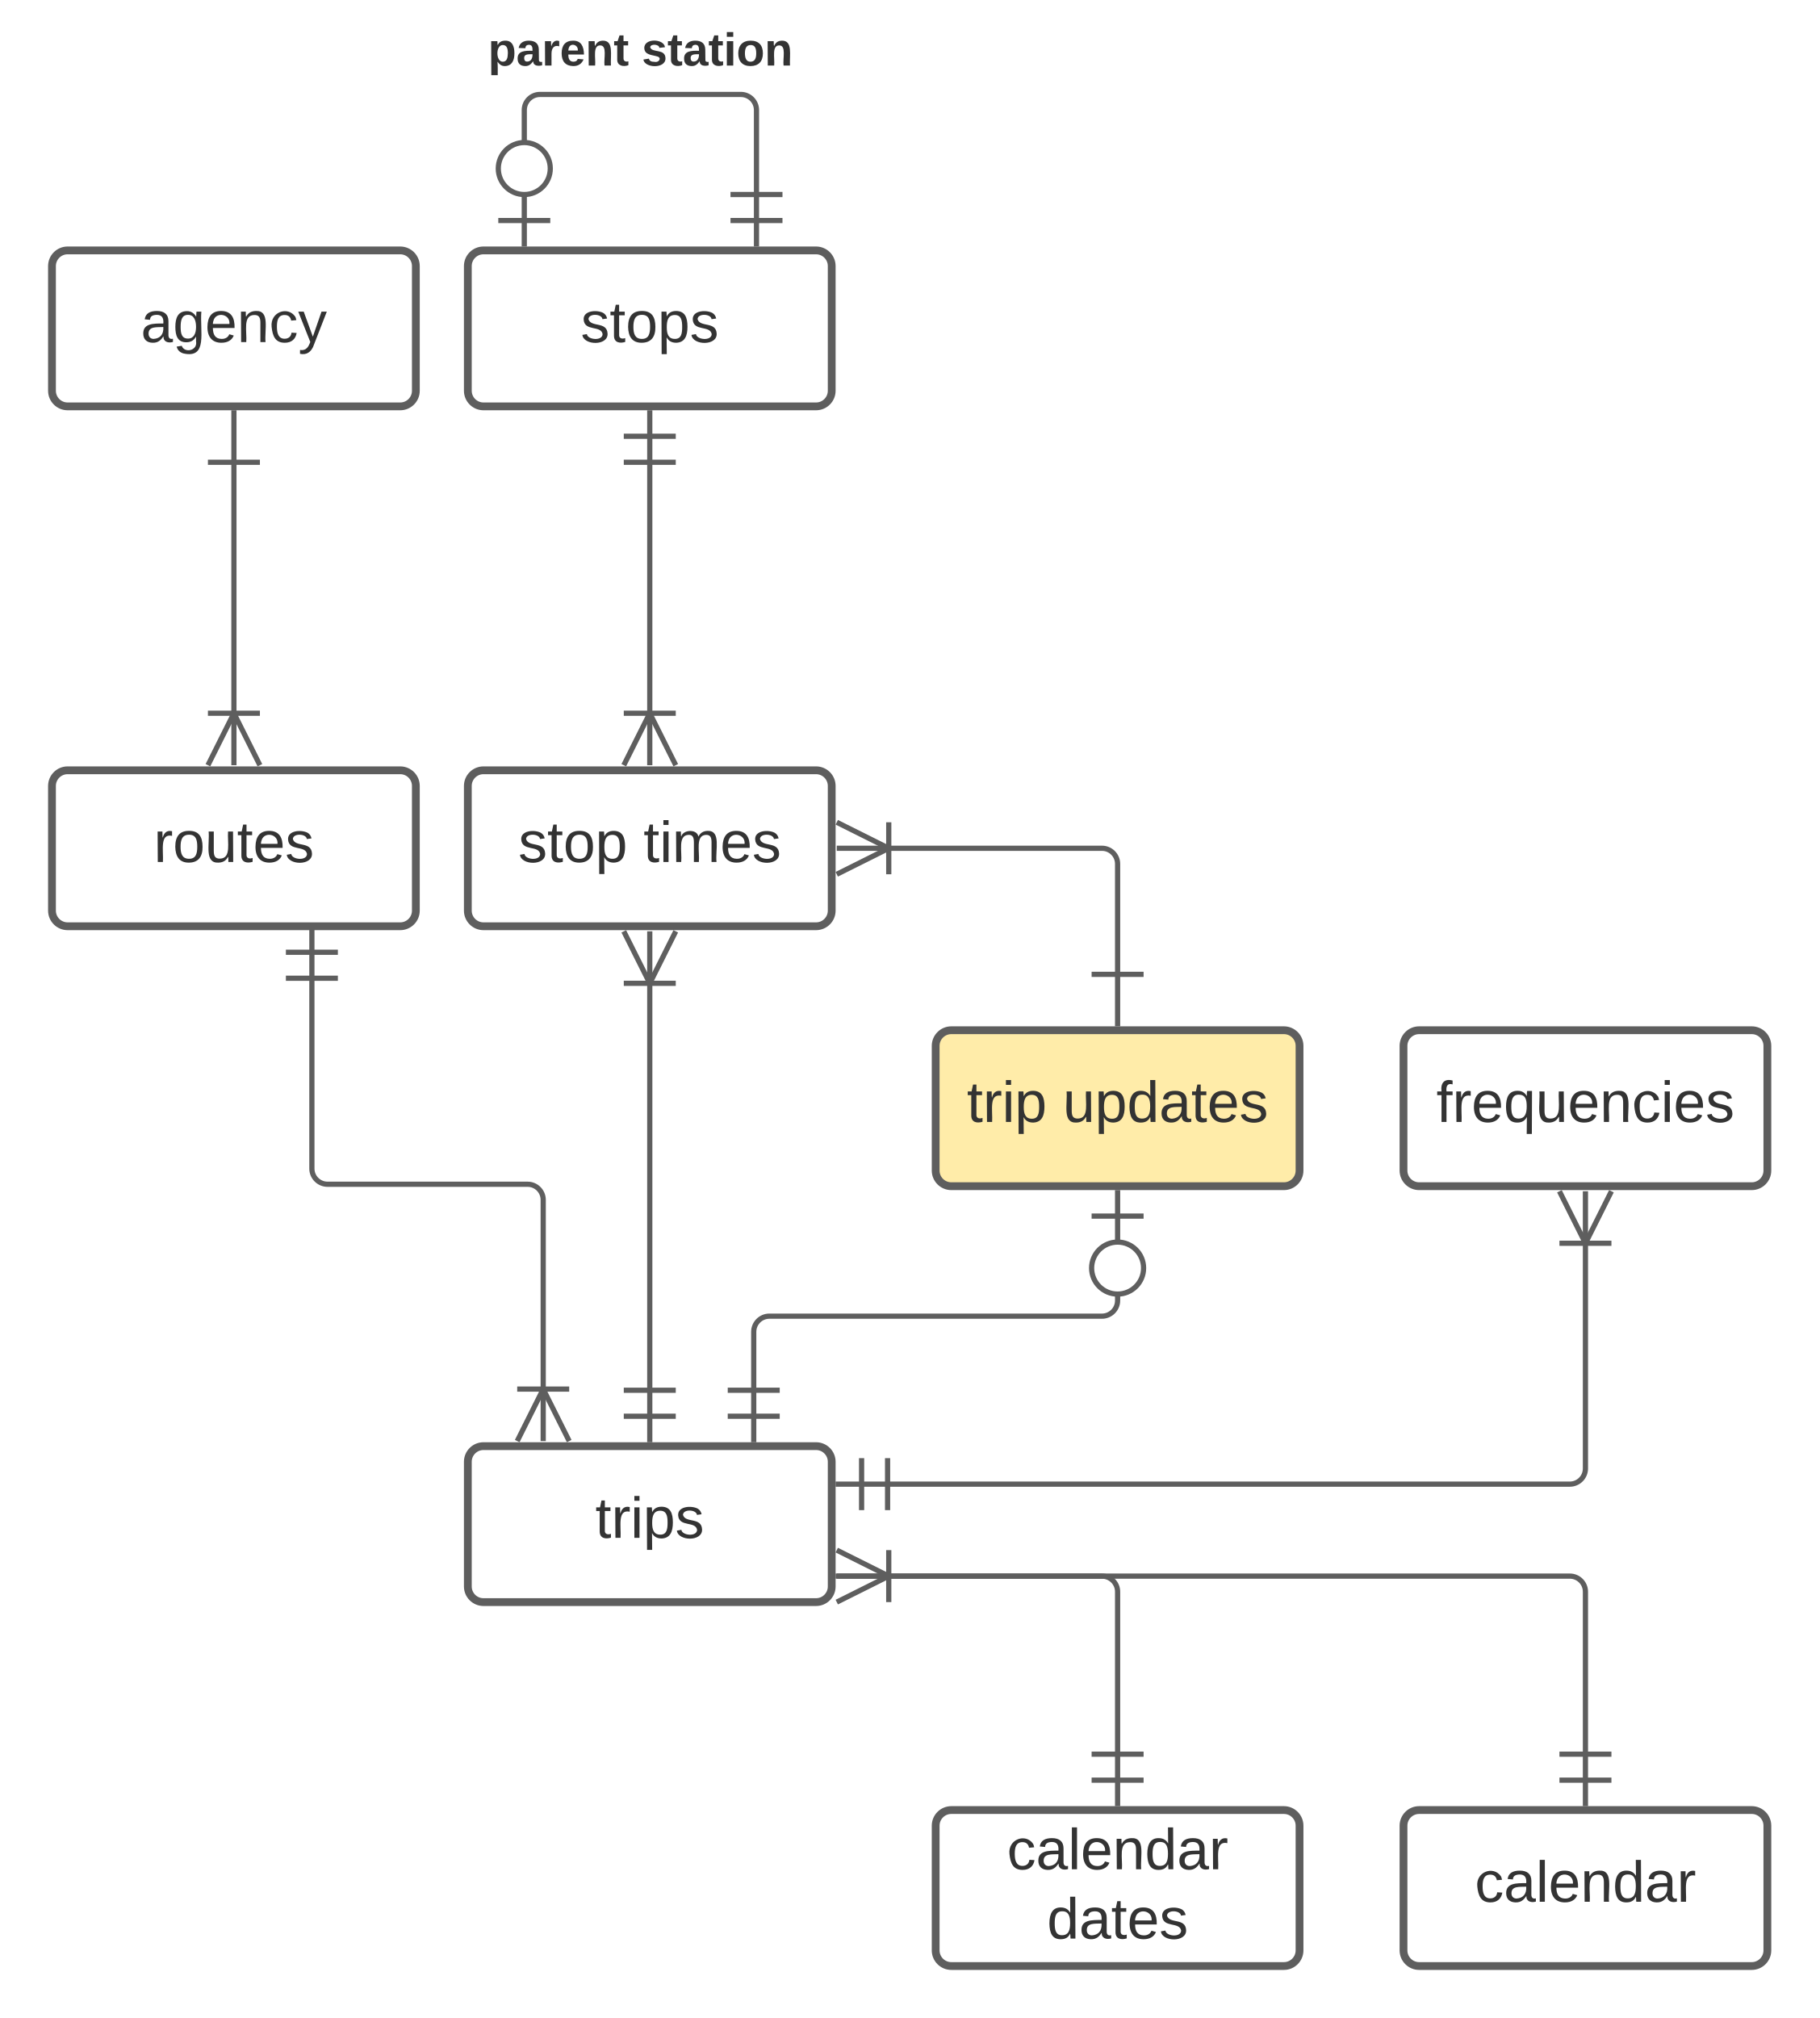
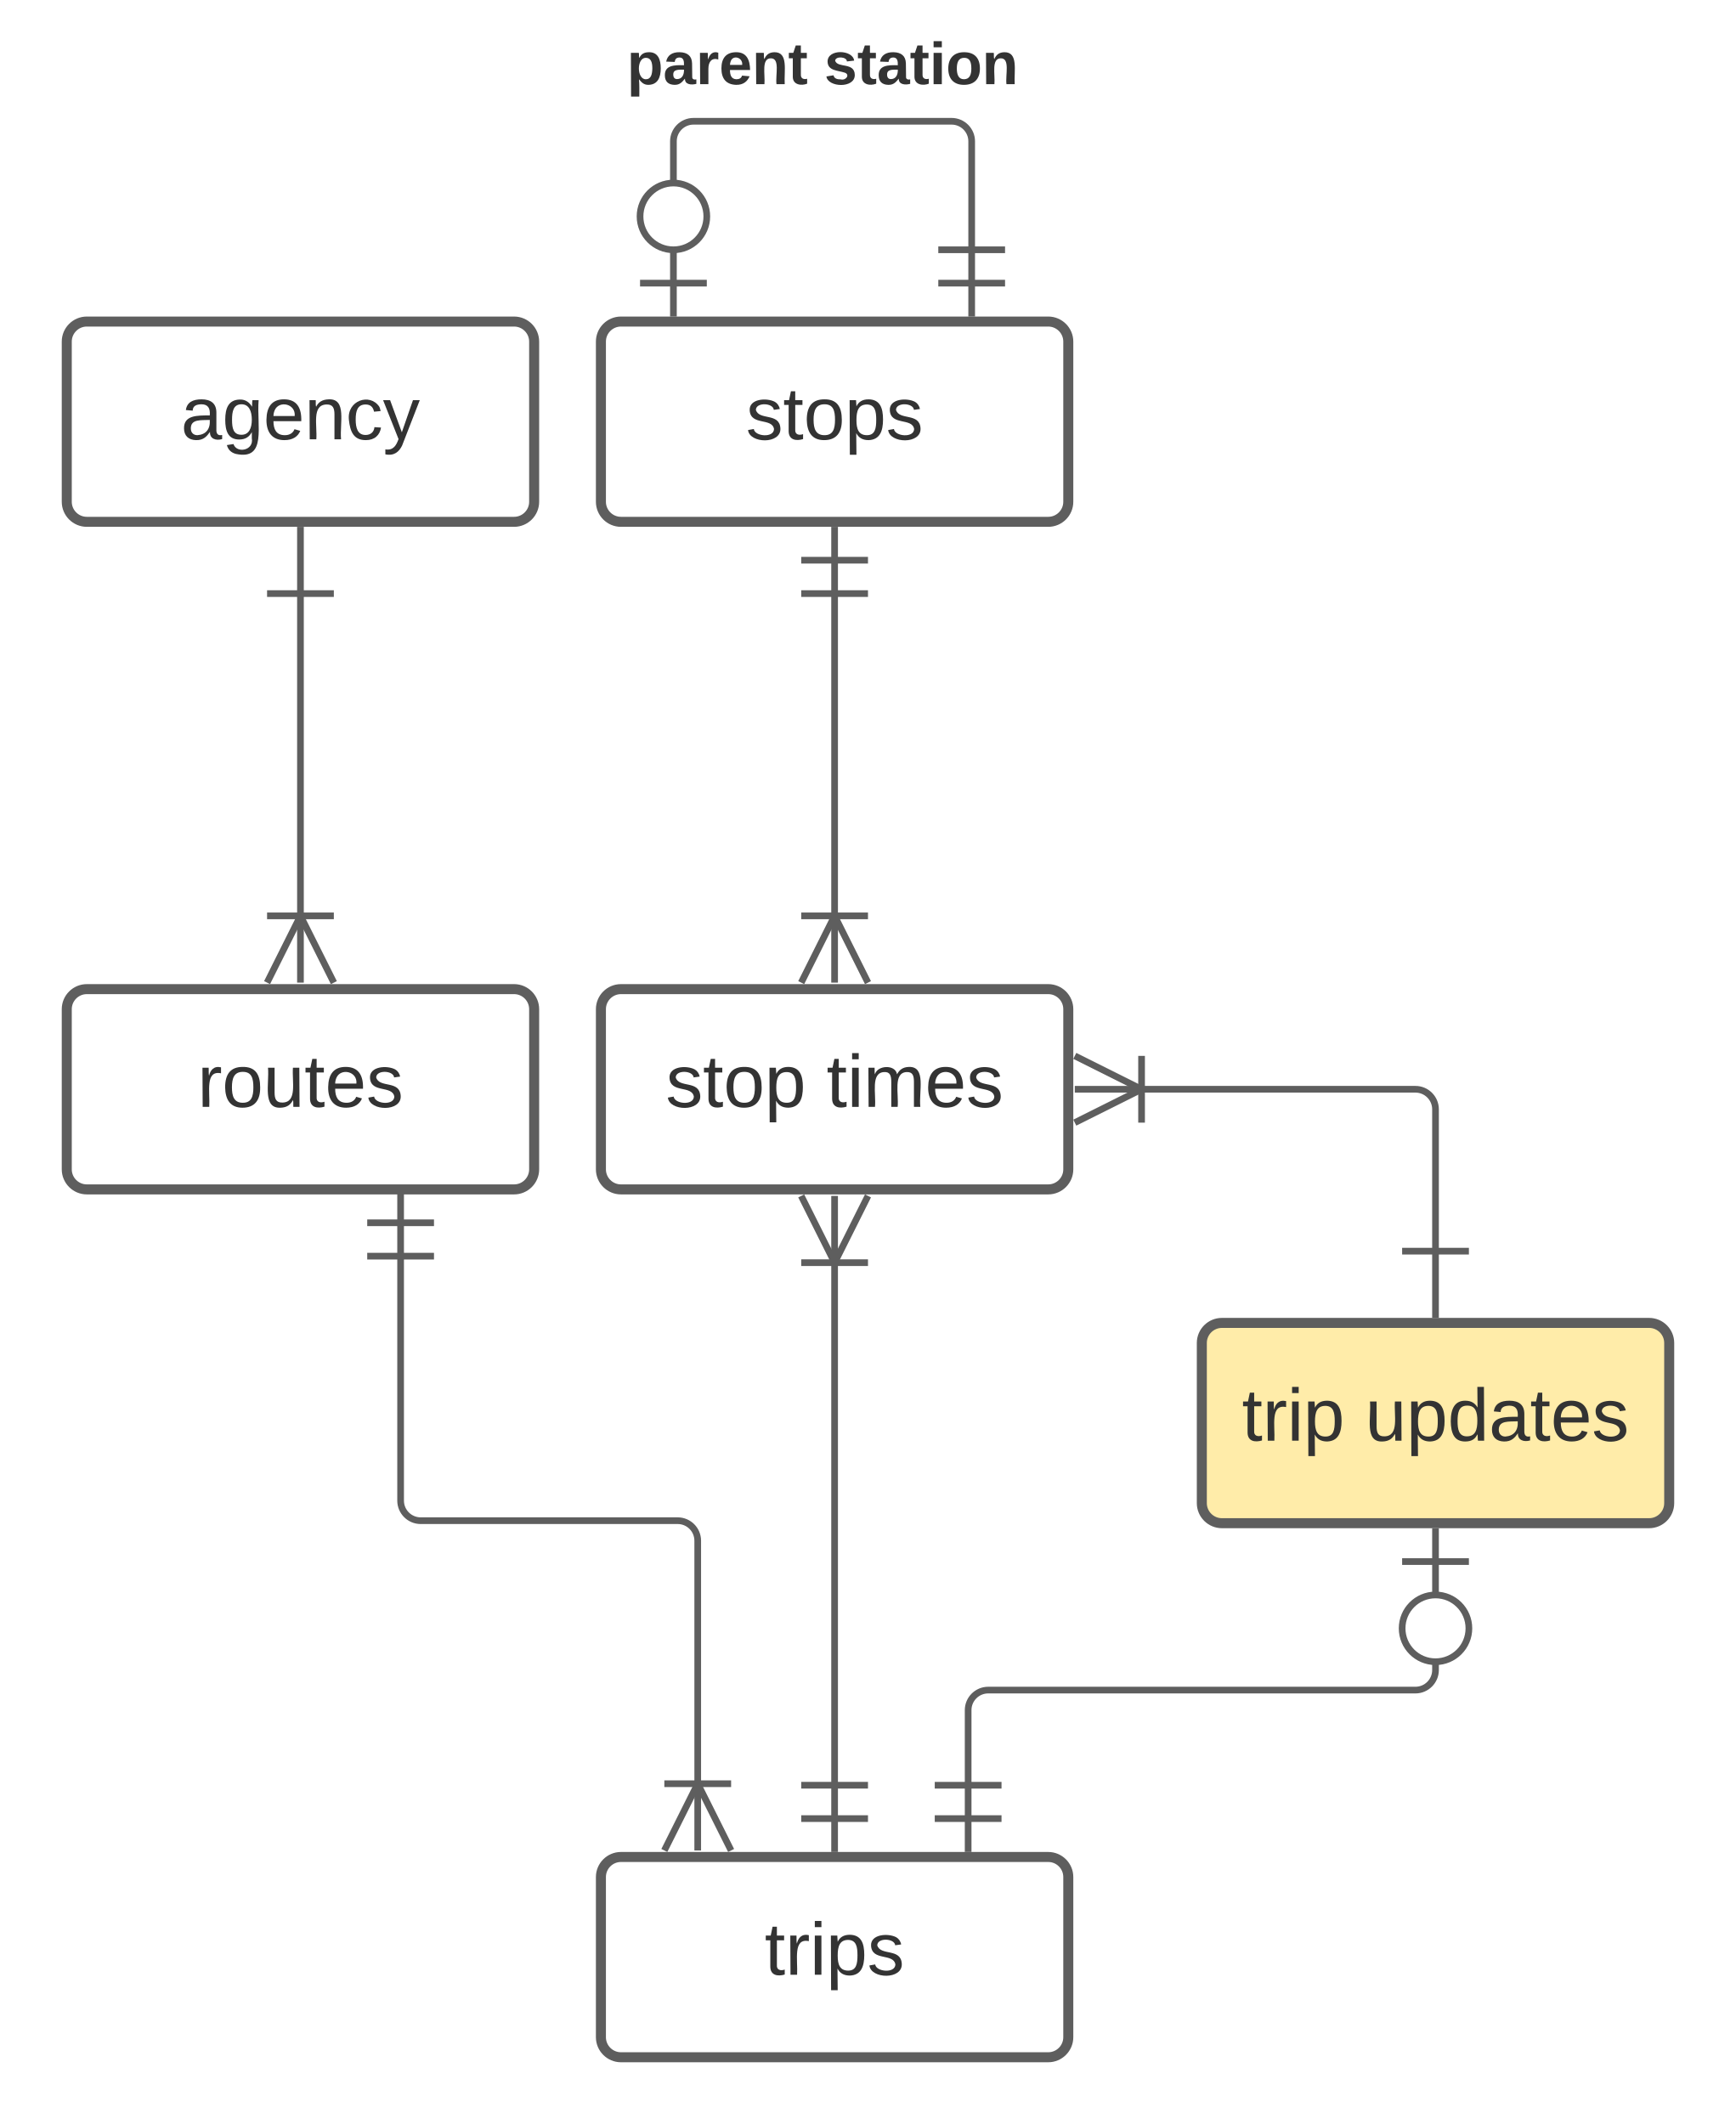
- <svg xmlns="http://www.w3.org/2000/svg" xmlns:ns1="lucid" xmlns:xlink="http://www.w3.org/1999/xlink" width="700" height="776.33">
+ <svg xmlns="http://www.w3.org/2000/svg" xmlns:ns1="lucid" xmlns:xlink="http://www.w3.org/1999/xlink" width="520" height="636.33">
  <g transform="translate(-340 -83.66667)" ns1:page-tab-id="0_0">
    <path d="M0 0h1760v1360H0z" fill="#fff" />
    <path d="M360 186c0-3.3 2.7-6 6-6h128c3.3 0 6 2.7 6 6v48c0 3.3-2.7 6-6 6H366c-3.3 0-6-2.7-6-6z" stroke="#5e5e5e" stroke-width="3" fill="#fff" />
    <use xlink:href="#a" transform="matrix(1,0,0,1,365,185) translate(29.19753 30.27778)" />
    <path d="M520 186c0-3.3 2.7-6 6-6h128c3.3 0 6 2.7 6 6v48c0 3.3-2.7 6-6 6H526c-3.3 0-6-2.7-6-6z" stroke="#5e5e5e" stroke-width="3" fill="#fff" />
    <use xlink:href="#b" transform="matrix(1,0,0,1,525,185) translate(38.45679 30.27778)" />
    <path d="M360 386c0-3.3 2.7-6 6-6h128c3.3 0 6 2.7 6 6v48c0 3.3-2.7 6-6 6H366c-3.3 0-6-2.7-6-6z" stroke="#5e5e5e" stroke-width="3" fill="#fff" />
    <use xlink:href="#c" transform="matrix(1,0,0,1,365,385) translate(34.16667 30.27778)" />
    <path d="M520 646c0-3.3 2.7-6 6-6h128c3.3 0 6 2.7 6 6v48c0 3.3-2.7 6-6 6H526c-3.3 0-6-2.7-6-6z" stroke="#5e5e5e" stroke-width="3" fill="#fff" />
    <use xlink:href="#d" transform="matrix(1,0,0,1,525,645) translate(44.07407 30.27778)" />
    <path d="M520 386c0-3.3 2.7-6 6-6h128c3.3 0 6 2.7 6 6v48c0 3.3-2.7 6-6 6H526c-3.3 0-6-2.7-6-6z" stroke="#5e5e5e" stroke-width="3" fill="#fff" />
    <use xlink:href="#e" transform="matrix(1,0,0,1,525,385) translate(14.44444 30.27778)" />
    <use xlink:href="#f" transform="matrix(1,0,0,1,525,385) translate(62.59259 30.27778)" />
-     <path d="M880 786c0-3.3 2.7-6 6-6h128c3.3 0 6 2.7 6 6v48c0 3.3-2.7 6-6 6H886c-3.3 0-6-2.7-6-6z" stroke="#5e5e5e" stroke-width="3" fill="#fff" />
-     <use xlink:href="#g" transform="matrix(1,0,0,1,885,785) translate(22.46914 30.27778)" />
-     <path d="M700 786c0-3.3 2.7-6 6-6h128c3.3 0 6 2.7 6 6v48c0 3.3-2.7 6-6 6H706c-3.3 0-6-2.7-6-6z" stroke="#5e5e5e" stroke-width="3" fill="#fff" />
-     <use xlink:href="#h" transform="matrix(1,0,0,1,705,785) translate(22.46914 17.77778)" />
-     <use xlink:href="#i" transform="matrix(1,0,0,1,705,785) translate(37.83951 44.44444)" />
-     <path d="M880 486c0-3.3 2.7-6 6-6h128c3.3 0 6 2.7 6 6v48c0 3.3-2.7 6-6 6H886c-3.3 0-6-2.7-6-6z" stroke="#5e5e5e" stroke-width="3" fill="#fff" />
-     <use xlink:href="#j" transform="matrix(1,0,0,1,885,485) translate(7.654321 30.27778)" />
    <path d="M631.06 158.5V126c0-3.3-2.7-6-6-6h-77.34c-3.3 0-6 2.7-6 6v13.5" stroke="#5e5e5e" stroke-width="2" fill="none" />
    <path d="M641.06 168.5h-20M631.06 178.5v-20M641.06 158.5h-20M551.72 168.5h-20M541.72 178.5v-20M551.72 148.5c0 5.52-4.47 10-10 10-5.52 0-10-4.48-10-10s4.48-10 10-10c5.53 0 10 4.48 10 10" stroke="#5e5e5e" stroke-width="2" fill="#fff" />
-     <use xlink:href="#k" transform="matrix(1,0,0,1,527.799,94.66667) translate(0 14.22222)" />
-     <use xlink:href="#l" transform="matrix(1,0,0,1,527.799,94.66667) translate(59.11111 14.22222)" />
+     <use xlink:href="#g" transform="matrix(1,0,0,1,527.799,94.66667) translate(0 14.22222)" />
+     <use xlink:href="#h" transform="matrix(1,0,0,1,527.799,94.66667) translate(59.11111 14.22222)" />
    <path d="M430 358.5v-97" stroke="#5e5e5e" stroke-width="2" fill="none" />
    <path d="M420 378.05l10-20 10 20" stroke="#5e5e5e" stroke-width="2" fill="#fff" fill-opacity="0" />
    <path d="M430 378.05v-20M440 358.05h-20M420 261.5h20M430 241.5v20" stroke="#5e5e5e" stroke-width="2" fill="#fff" />
    <path d="M549 618.5v-73.25c0-3.3-2.68-6-6-6h-77c-3.3 0-6-2.7-6-6V460" stroke="#5e5e5e" stroke-width="2" fill="none" />
    <path d="M539 638.05l10-20 10 20" stroke="#5e5e5e" stroke-width="2" fill="#fff" fill-opacity="0" />
    <path d="M549 638.05v-20M559 618.05h-20M450 450h20M460 440v20M450 460h20" stroke="#5e5e5e" stroke-width="2" fill="#fff" />
-     <path d="M662.5 690H764c3.3 0 6 2.7 6 6v62.5" stroke="#5e5e5e" stroke-width="2" fill="none" />
-     <path d="M662.53 691h-1.03v-2h1.03z" fill="#5e5e5e" />
-     <path d="M780 768.5h-20M770 778.5v-20M780 758.5h-20" stroke="#5e5e5e" stroke-width="2" fill="#fff" />
-     <path d="M681.5 690H944c3.3 0 6 2.68 6 6v62.5" stroke="#5e5e5e" stroke-width="2" fill="none" />
-     <path d="M661.95 680l20 10-20 10" stroke="#5e5e5e" stroke-width="2" fill="#fff" fill-opacity="0" />
-     <path d="M661.95 690h20M681.95 700v-20M960 768.5h-20M950 778.5v-20M960 758.5h-20" stroke="#5e5e5e" stroke-width="2" fill="#fff" />
    <path d="M590 461.5v157" stroke="#5e5e5e" stroke-width="2" fill="none" />
    <path d="M600 441.95l-10 20-10-20" stroke="#5e5e5e" stroke-width="2" fill="#fff" fill-opacity="0" />
    <path d="M590 441.95v20M580 461.95h20M600 628.5h-20M590 638.5v-20M600 618.5h-20" stroke="#5e5e5e" stroke-width="2" fill="#fff" />
    <path d="M590 358.5v-97" stroke="#5e5e5e" stroke-width="2" fill="none" />
    <path d="M580 378.05l10-20 10 20" stroke="#5e5e5e" stroke-width="2" fill="#fff" fill-opacity="0" />
    <path d="M590 378.05v-20M600 358.05h-20M580 251.5h20M590 241.5v20M580 261.5h20" stroke="#5e5e5e" stroke-width="2" fill="#fff" />
-     <path d="M681.5 654.62H944c3.3 0 6-2.68 6-6V561.5" stroke="#5e5e5e" stroke-width="2" fill="none" />
-     <path d="M671.5 664.62v-20M661.5 654.62h20M681.5 664.62v-20" stroke="#5e5e5e" stroke-width="2" fill="#fff" />
-     <path d="M960 541.95l-10 20-10-20" stroke="#5e5e5e" stroke-width="2" fill="#fff" fill-opacity="0" />
-     <path d="M950 541.95v20M940 561.95h20" stroke="#5e5e5e" stroke-width="2" fill="#fff" />
    <path d="M700 486c0-3.3 2.7-6 6-6h128c3.3 0 6 2.7 6 6v48c0 3.3-2.7 6-6 6H706c-3.3 0-6-2.7-6-6z" stroke="#5e5e5e" stroke-width="3" fill="#ffeca9" />
-     <use xlink:href="#m" transform="matrix(1,0,0,1,705,485) translate(7.037037 30.27778)" />
-     <use xlink:href="#n" transform="matrix(1,0,0,1,705,485) translate(43.95062 30.27778)" />
+     <use xlink:href="#i" transform="matrix(1,0,0,1,705,485) translate(7.037037 30.27778)" />
+     <use xlink:href="#j" transform="matrix(1,0,0,1,705,485) translate(43.95062 30.27778)" />
    <path d="M770 580.5v3.5c0 3.3-2.7 6-6 6H636c-3.3 0-6 2.7-6 6v22.5" stroke="#5e5e5e" stroke-width="2" fill="none" />
    <path d="M760 551.5h20M770 541.5v20M780 571.5c0 5.52-4.48 10-10 10s-10-4.48-10-10 4.48-10 10-10 10 4.48 10 10M640 628.5h-20M630 638.5v-20M640 618.5h-20" stroke="#5e5e5e" stroke-width="2" fill="#fff" />
    <path d="M770 458.5V416c0-3.3-2.7-6-6-6h-82.5" stroke="#5e5e5e" stroke-width="2" fill="none" />
    <path d="M780 458.5h-20M770 478.5v-20" stroke="#5e5e5e" stroke-width="2" fill="#fff" />
    <path d="M661.95 400l20 10-20 10" stroke="#5e5e5e" stroke-width="2" fill="#fff" fill-opacity="0" />
    <path d="M661.95 410h20M681.95 420v-20" stroke="#5e5e5e" stroke-width="2" fill="#fff" />
    <defs>
-       <path fill="#333" d="M141-36C126-15 110 5 73 4 37 3 15-17 15-53c-1-64 63-63 125-63 3-35-9-54-41-54-24 1-41 7-42 31l-33-3c5-37 33-52 76-52 45 0 72 20 72 64v82c-1 20 7 32 28 27v20c-31 9-61-2-59-35zM48-53c0 20 12 33 32 33 41-3 63-29 60-74-43 2-92-5-92 41" id="o" />
-       <path fill="#333" d="M177-190C167-65 218 103 67 71c-23-6-38-20-44-43l32-5c15 47 100 32 89-28v-30C133-14 115 1 83 1 29 1 15-40 15-95c0-56 16-97 71-98 29-1 48 16 59 35 1-10 0-23 2-32h30zM94-22c36 0 50-32 50-73 0-42-14-75-50-75-39 0-46 34-46 75s6 73 46 73" id="p" />
-       <path fill="#333" d="M100-194c63 0 86 42 84 106H49c0 40 14 67 53 68 26 1 43-12 49-29l28 8c-11 28-37 45-77 45C44 4 14-33 15-96c1-61 26-98 85-98zm52 81c6-60-76-77-97-28-3 7-6 17-6 28h103" id="q" />
-       <path fill="#333" d="M117-194c89-4 53 116 60 194h-32v-121c0-31-8-49-39-48C34-167 62-67 57 0H25l-1-190h30c1 10-1 24 2 32 11-22 29-35 61-36" id="r" />
-       <path fill="#333" d="M96-169c-40 0-48 33-48 73s9 75 48 75c24 0 41-14 43-38l32 2c-6 37-31 61-74 61-59 0-76-41-82-99-10-93 101-131 147-64 4 7 5 14 7 22l-32 3c-4-21-16-35-41-35" id="s" />
-       <path fill="#333" d="M179-190L93 31C79 59 56 82 12 73V49c39 6 53-20 64-50L1-190h34L92-34l54-156h33" id="t" />
+       <path fill="#333" d="M141-36C126-15 110 5 73 4 37 3 15-17 15-53c-1-64 63-63 125-63 3-35-9-54-41-54-24 1-41 7-42 31l-33-3c5-37 33-52 76-52 45 0 72 20 72 64v82c-1 20 7 32 28 27v20c-31 9-61-2-59-35zM48-53c0 20 12 33 32 33 41-3 63-29 60-74-43 2-92-5-92 41" id="k" />
+       <path fill="#333" d="M177-190C167-65 218 103 67 71c-23-6-38-20-44-43l32-5c15 47 100 32 89-28v-30C133-14 115 1 83 1 29 1 15-40 15-95c0-56 16-97 71-98 29-1 48 16 59 35 1-10 0-23 2-32h30zM94-22c36 0 50-32 50-73 0-42-14-75-50-75-39 0-46 34-46 75s6 73 46 73" id="l" />
+       <path fill="#333" d="M100-194c63 0 86 42 84 106H49c0 40 14 67 53 68 26 1 43-12 49-29l28 8c-11 28-37 45-77 45C44 4 14-33 15-96c1-61 26-98 85-98zm52 81c6-60-76-77-97-28-3 7-6 17-6 28h103" id="m" />
+       <path fill="#333" d="M117-194c89-4 53 116 60 194h-32v-121c0-31-8-49-39-48C34-167 62-67 57 0H25l-1-190h30c1 10-1 24 2 32 11-22 29-35 61-36" id="n" />
+       <path fill="#333" d="M96-169c-40 0-48 33-48 73s9 75 48 75c24 0 41-14 43-38l32 2c-6 37-31 61-74 61-59 0-76-41-82-99-10-93 101-131 147-64 4 7 5 14 7 22l-32 3c-4-21-16-35-41-35" id="o" />
+       <path fill="#333" d="M179-190L93 31C79 59 56 82 12 73V49c39 6 53-20 64-50L1-190h34L92-34l54-156h33" id="p" />
      <g id="a">
-         <use transform="matrix(0.0617284,0,0,0.0617284,0,0)" xlink:href="#o" />
-         <use transform="matrix(0.0617284,0,0,0.0617284,12.34568,0)" xlink:href="#p" />
-         <use transform="matrix(0.0617284,0,0,0.0617284,24.69136,0)" xlink:href="#q" />
-         <use transform="matrix(0.0617284,0,0,0.0617284,37.03704,0)" xlink:href="#r" />
-         <use transform="matrix(0.0617284,0,0,0.0617284,49.38272,0)" xlink:href="#s" />
-         <use transform="matrix(0.0617284,0,0,0.0617284,60.49383,0)" xlink:href="#t" />
+         <use transform="matrix(0.0617284,0,0,0.0617284,0,0)" xlink:href="#k" />
+         <use transform="matrix(0.0617284,0,0,0.0617284,12.34568,0)" xlink:href="#l" />
+         <use transform="matrix(0.0617284,0,0,0.0617284,24.69136,0)" xlink:href="#m" />
+         <use transform="matrix(0.0617284,0,0,0.0617284,37.03704,0)" xlink:href="#n" />
+         <use transform="matrix(0.0617284,0,0,0.0617284,49.38272,0)" xlink:href="#o" />
+         <use transform="matrix(0.0617284,0,0,0.0617284,60.49383,0)" xlink:href="#p" />
      </g>
-       <path fill="#333" d="M135-143c-3-34-86-38-87 0 15 53 115 12 119 90S17 21 10-45l28-5c4 36 97 45 98 0-10-56-113-15-118-90-4-57 82-63 122-42 12 7 21 19 24 35" id="u" />
-       <path fill="#333" d="M59-47c-2 24 18 29 38 22v24C64 9 27 4 27-40v-127H5v-23h24l9-43h21v43h35v23H59v120" id="v" />
-       <path fill="#333" d="M100-194c62-1 85 37 85 99 1 63-27 99-86 99S16-35 15-95c0-66 28-99 85-99zM99-20c44 1 53-31 53-75 0-43-8-75-51-75s-53 32-53 75 10 74 51 75" id="w" />
-       <path fill="#333" d="M115-194c55 1 70 41 70 98S169 2 115 4C84 4 66-9 55-30l1 105H24l-1-265h31l2 30c10-21 28-34 59-34zm-8 174c40 0 45-34 45-75s-6-73-45-74c-42 0-51 32-51 76 0 43 10 73 51 73" id="x" />
+       <path fill="#333" d="M135-143c-3-34-86-38-87 0 15 53 115 12 119 90S17 21 10-45l28-5c4 36 97 45 98 0-10-56-113-15-118-90-4-57 82-63 122-42 12 7 21 19 24 35" id="q" />
+       <path fill="#333" d="M59-47c-2 24 18 29 38 22v24C64 9 27 4 27-40v-127H5v-23h24l9-43h21v43h35v23H59v120" id="r" />
+       <path fill="#333" d="M100-194c62-1 85 37 85 99 1 63-27 99-86 99S16-35 15-95c0-66 28-99 85-99zM99-20c44 1 53-31 53-75 0-43-8-75-51-75s-53 32-53 75 10 74 51 75" id="s" />
+       <path fill="#333" d="M115-194c55 1 70 41 70 98S169 2 115 4C84 4 66-9 55-30l1 105H24l-1-265h31l2 30c10-21 28-34 59-34zm-8 174c40 0 45-34 45-75s-6-73-45-74c-42 0-51 32-51 76 0 43 10 73 51 73" id="t" />
      <g id="b">
+         <use transform="matrix(0.0617284,0,0,0.0617284,0,0)" xlink:href="#q" />
+         <use transform="matrix(0.0617284,0,0,0.0617284,11.11111,0)" xlink:href="#r" />
+         <use transform="matrix(0.0617284,0,0,0.0617284,17.28395,0)" xlink:href="#s" />
+         <use transform="matrix(0.0617284,0,0,0.0617284,29.62963,0)" xlink:href="#t" />
+         <use transform="matrix(0.0617284,0,0,0.0617284,41.97531,0)" xlink:href="#q" />
+       </g>
+       <path fill="#333" d="M114-163C36-179 61-72 57 0H25l-1-190h30c1 12-1 29 2 39 6-27 23-49 58-41v29" id="u" />
+       <path fill="#333" d="M84 4C-5 8 30-112 23-190h32v120c0 31 7 50 39 49 72-2 45-101 50-169h31l1 190h-30c-1-10 1-25-2-33-11 22-28 36-60 37" id="v" />
+       <g id="c">
        <use transform="matrix(0.0617284,0,0,0.0617284,0,0)" xlink:href="#u" />
-         <use transform="matrix(0.0617284,0,0,0.0617284,11.11111,0)" xlink:href="#v" />
-         <use transform="matrix(0.0617284,0,0,0.0617284,17.28395,0)" xlink:href="#w" />
-         <use transform="matrix(0.0617284,0,0,0.0617284,29.62963,0)" xlink:href="#x" />
-         <use transform="matrix(0.0617284,0,0,0.0617284,41.97531,0)" xlink:href="#u" />
+         <use transform="matrix(0.0617284,0,0,0.0617284,7.345679,0)" xlink:href="#s" />
+         <use transform="matrix(0.0617284,0,0,0.0617284,19.69136,0)" xlink:href="#v" />
+         <use transform="matrix(0.0617284,0,0,0.0617284,32.03704,0)" xlink:href="#r" />
+         <use transform="matrix(0.0617284,0,0,0.0617284,38.20988,0)" xlink:href="#m" />
+         <use transform="matrix(0.0617284,0,0,0.0617284,50.55556,0)" xlink:href="#q" />
      </g>
-       <path fill="#333" d="M114-163C36-179 61-72 57 0H25l-1-190h30c1 12-1 29 2 39 6-27 23-49 58-41v29" id="y" />
-       <path fill="#333" d="M84 4C-5 8 30-112 23-190h32v120c0 31 7 50 39 49 72-2 45-101 50-169h31l1 190h-30c-1-10 1-25-2-33-11 22-28 36-60 37" id="z" />
-       <g id="c">
-         <use transform="matrix(0.0617284,0,0,0.0617284,0,0)" xlink:href="#y" />
-         <use transform="matrix(0.0617284,0,0,0.0617284,7.345679,0)" xlink:href="#w" />
-         <use transform="matrix(0.0617284,0,0,0.0617284,19.69136,0)" xlink:href="#z" />
-         <use transform="matrix(0.0617284,0,0,0.0617284,32.03704,0)" xlink:href="#v" />
-         <use transform="matrix(0.0617284,0,0,0.0617284,38.20988,0)" xlink:href="#q" />
-         <use transform="matrix(0.0617284,0,0,0.0617284,50.55556,0)" xlink:href="#u" />
-       </g>
-       <path fill="#333" d="M24-231v-30h32v30H24zM24 0v-190h32V0H24" id="A" />
+       <path fill="#333" d="M24-231v-30h32v30H24zM24 0v-190h32V0H24" id="w" />
      <g id="d">
-         <use transform="matrix(0.0617284,0,0,0.0617284,0,0)" xlink:href="#v" />
-         <use transform="matrix(0.0617284,0,0,0.0617284,6.17284,0)" xlink:href="#y" />
-         <use transform="matrix(0.0617284,0,0,0.0617284,13.51852,0)" xlink:href="#A" />
-         <use transform="matrix(0.0617284,0,0,0.0617284,18.39506,0)" xlink:href="#x" />
-         <use transform="matrix(0.0617284,0,0,0.0617284,30.74074,0)" xlink:href="#u" />
+         <use transform="matrix(0.0617284,0,0,0.0617284,0,0)" xlink:href="#r" />
+         <use transform="matrix(0.0617284,0,0,0.0617284,6.17284,0)" xlink:href="#u" />
+         <use transform="matrix(0.0617284,0,0,0.0617284,13.51852,0)" xlink:href="#w" />
+         <use transform="matrix(0.0617284,0,0,0.0617284,18.39506,0)" xlink:href="#t" />
+         <use transform="matrix(0.0617284,0,0,0.0617284,30.74074,0)" xlink:href="#q" />
      </g>
      <g id="e">
-         <use transform="matrix(0.0617284,0,0,0.0617284,0,0)" xlink:href="#u" />
-         <use transform="matrix(0.0617284,0,0,0.0617284,11.11111,0)" xlink:href="#v" />
-         <use transform="matrix(0.0617284,0,0,0.0617284,17.28395,0)" xlink:href="#w" />
-         <use transform="matrix(0.0617284,0,0,0.0617284,29.62963,0)" xlink:href="#x" />
+         <use transform="matrix(0.0617284,0,0,0.0617284,0,0)" xlink:href="#q" />
+         <use transform="matrix(0.0617284,0,0,0.0617284,11.11111,0)" xlink:href="#r" />
+         <use transform="matrix(0.0617284,0,0,0.0617284,17.28395,0)" xlink:href="#s" />
+         <use transform="matrix(0.0617284,0,0,0.0617284,29.62963,0)" xlink:href="#t" />
      </g>
-       <path fill="#333" d="M210-169c-67 3-38 105-44 169h-31v-121c0-29-5-50-35-48C34-165 62-65 56 0H25l-1-190h30c1 10-1 24 2 32 10-44 99-50 107 0 11-21 27-35 58-36 85-2 47 119 55 194h-31v-121c0-29-5-49-35-48" id="B" />
+       <path fill="#333" d="M210-169c-67 3-38 105-44 169h-31v-121c0-29-5-50-35-48C34-165 62-65 56 0H25l-1-190h30c1 10-1 24 2 32 10-44 99-50 107 0 11-21 27-35 58-36 85-2 47 119 55 194h-31v-121c0-29-5-49-35-48" id="x" />
      <g id="f">
-         <use transform="matrix(0.0617284,0,0,0.0617284,0,0)" xlink:href="#v" />
-         <use transform="matrix(0.0617284,0,0,0.0617284,6.17284,0)" xlink:href="#A" />
-         <use transform="matrix(0.0617284,0,0,0.0617284,11.04938,0)" xlink:href="#B" />
-         <use transform="matrix(0.0617284,0,0,0.0617284,29.50617,0)" xlink:href="#q" />
-         <use transform="matrix(0.0617284,0,0,0.0617284,41.85185,0)" xlink:href="#u" />
+         <use transform="matrix(0.0617284,0,0,0.0617284,0,0)" xlink:href="#r" />
+         <use transform="matrix(0.0617284,0,0,0.0617284,6.17284,0)" xlink:href="#w" />
+         <use transform="matrix(0.0617284,0,0,0.0617284,11.04938,0)" xlink:href="#x" />
+         <use transform="matrix(0.0617284,0,0,0.0617284,29.50617,0)" xlink:href="#m" />
+         <use transform="matrix(0.0617284,0,0,0.0617284,41.85185,0)" xlink:href="#q" />
      </g>
-       <path fill="#333" d="M24 0v-261h32V0H24" id="C" />
-       <path fill="#333" d="M85-194c31 0 48 13 60 33l-1-100h32l1 261h-30c-2-10 0-23-3-31C134-8 116 4 85 4 32 4 16-35 15-94c0-66 23-100 70-100zm9 24c-40 0-46 34-46 75 0 40 6 74 45 74 42 0 51-32 51-76 0-42-9-74-50-73" id="D" />
+       <path fill="#333" d="M135-194c53 0 70 44 70 98 0 56-19 98-73 100-31 1-45-17-59-34 3 33 2 69 2 105H25l-1-265h48c2 10 0 23 3 31 11-24 29-35 60-35zM114-30c33 0 39-31 40-66 0-38-9-64-40-64-56 0-55 130 0 130" id="y" />
+       <path fill="#333" d="M133-34C117-15 103 5 69 4 32 3 11-16 11-54c-1-60 55-63 116-61 1-26-3-47-28-47-18 1-26 9-28 27l-52-2c7-38 36-58 82-57s74 22 75 68l1 82c-1 14 12 18 25 15v27c-30 8-71 5-69-32zm-48 3c29 0 43-24 42-57-32 0-66-3-65 30 0 17 8 27 23 27" id="z" />
+       <path fill="#333" d="M135-150c-39-12-60 13-60 57V0H25l-1-190h47c2 13-1 29 3 40 6-28 27-53 61-41v41" id="A" />
+       <path fill="#333" d="M185-48c-13 30-37 53-82 52C43 2 14-33 14-96s30-98 90-98c62 0 83 45 84 108H66c0 31 8 55 39 56 18 0 30-7 34-22zm-45-69c5-46-57-63-70-21-2 6-4 13-4 21h74" id="B" />
+       <path fill="#333" d="M135-194c87-1 58 113 63 194h-50c-7-57 23-157-34-157-59 0-34 97-39 157H25l-1-190h47c2 12-1 28 3 38 12-26 28-41 61-42" id="C" />
+       <path fill="#333" d="M115-3C79 11 28 4 28-45v-112H4v-33h27l15-45h31v45h36v33H77v99c-1 23 16 31 38 25v30" id="D" />
      <g id="g">
-         <use transform="matrix(0.0617284,0,0,0.0617284,0,0)" xlink:href="#s" />
-         <use transform="matrix(0.0617284,0,0,0.0617284,11.11111,0)" xlink:href="#o" />
-         <use transform="matrix(0.0617284,0,0,0.0617284,23.45679,0)" xlink:href="#C" />
-         <use transform="matrix(0.0617284,0,0,0.0617284,28.33333,0)" xlink:href="#q" />
-         <use transform="matrix(0.0617284,0,0,0.0617284,40.67901,0)" xlink:href="#r" />
-         <use transform="matrix(0.0617284,0,0,0.0617284,53.02469,0)" xlink:href="#D" />
-         <use transform="matrix(0.0617284,0,0,0.0617284,65.37037,0)" xlink:href="#o" />
-         <use transform="matrix(0.0617284,0,0,0.0617284,77.71605,0)" xlink:href="#y" />
+         <use transform="matrix(0.04938272,0,0,0.04938272,0,0)" xlink:href="#y" />
+         <use transform="matrix(0.04938272,0,0,0.04938272,10.81481,0)" xlink:href="#z" />
+         <use transform="matrix(0.04938272,0,0,0.04938272,20.69136,0)" xlink:href="#A" />
+         <use transform="matrix(0.04938272,0,0,0.04938272,27.60494,0)" xlink:href="#B" />
+         <use transform="matrix(0.04938272,0,0,0.04938272,37.48148,0)" xlink:href="#C" />
+         <use transform="matrix(0.04938272,0,0,0.04938272,48.2963,0)" xlink:href="#D" />
      </g>
+       <path fill="#333" d="M137-138c1-29-70-34-71-4 15 46 118 7 119 86 1 83-164 76-172 9l43-7c4 19 20 25 44 25 33 8 57-30 24-41C81-84 22-81 20-136c-2-80 154-74 161-7" id="E" />
+       <path fill="#333" d="M25-224v-37h50v37H25zM25 0v-190h50V0H25" id="F" />
+       <path fill="#333" d="M110-194c64 0 96 36 96 99 0 64-35 99-97 99-61 0-95-36-95-99 0-62 34-99 96-99zm-1 164c35 0 45-28 45-65 0-40-10-65-43-65-34 0-45 26-45 65 0 36 10 65 43 65" id="G" />
      <g id="h">
-         <use transform="matrix(0.0617284,0,0,0.0617284,0,0)" xlink:href="#s" />
-         <use transform="matrix(0.0617284,0,0,0.0617284,11.11111,0)" xlink:href="#o" />
-         <use transform="matrix(0.0617284,0,0,0.0617284,23.45679,0)" xlink:href="#C" />
-         <use transform="matrix(0.0617284,0,0,0.0617284,28.33333,0)" xlink:href="#q" />
-         <use transform="matrix(0.0617284,0,0,0.0617284,40.67901,0)" xlink:href="#r" />
-         <use transform="matrix(0.0617284,0,0,0.0617284,53.02469,0)" xlink:href="#D" />
-         <use transform="matrix(0.0617284,0,0,0.0617284,65.37037,0)" xlink:href="#o" />
-         <use transform="matrix(0.0617284,0,0,0.0617284,77.71605,0)" xlink:href="#y" />
+         <use transform="matrix(0.04938272,0,0,0.04938272,0,0)" xlink:href="#E" />
+         <use transform="matrix(0.04938272,0,0,0.04938272,9.876543,0)" xlink:href="#D" />
+         <use transform="matrix(0.04938272,0,0,0.04938272,15.75309,0)" xlink:href="#z" />
+         <use transform="matrix(0.04938272,0,0,0.04938272,25.62963,0)" xlink:href="#D" />
+         <use transform="matrix(0.04938272,0,0,0.04938272,31.50617,0)" xlink:href="#F" />
+         <use transform="matrix(0.04938272,0,0,0.04938272,36.44444,0)" xlink:href="#G" />
+         <use transform="matrix(0.04938272,0,0,0.04938272,47.25926,0)" xlink:href="#C" />
      </g>
      <g id="i">
-         <use transform="matrix(0.0617284,0,0,0.0617284,0,0)" xlink:href="#D" />
-         <use transform="matrix(0.0617284,0,0,0.0617284,12.34568,0)" xlink:href="#o" />
-         <use transform="matrix(0.0617284,0,0,0.0617284,24.69136,0)" xlink:href="#v" />
-         <use transform="matrix(0.0617284,0,0,0.0617284,30.8642,0)" xlink:href="#q" />
-         <use transform="matrix(0.0617284,0,0,0.0617284,43.20988,0)" xlink:href="#u" />
+         <use transform="matrix(0.0617284,0,0,0.0617284,0,0)" xlink:href="#r" />
+         <use transform="matrix(0.0617284,0,0,0.0617284,6.17284,0)" xlink:href="#u" />
+         <use transform="matrix(0.0617284,0,0,0.0617284,13.51852,0)" xlink:href="#w" />
+         <use transform="matrix(0.0617284,0,0,0.0617284,18.39506,0)" xlink:href="#t" />
      </g>
-       <path fill="#333" d="M101-234c-31-9-42 10-38 44h38v23H63V0H32v-167H5v-23h27c-7-52 17-82 69-68v24" id="E" />
-       <path fill="#333" d="M145-31C134-9 116 4 85 4 32 4 16-35 15-94c0-59 17-99 70-100 32-1 48 14 60 33 0-11-1-24 2-32h30l-1 268h-32zM93-21c41 0 51-33 51-76s-8-73-50-73c-40 0-46 35-46 75s5 74 45 74" id="F" />
+       <path fill="#333" d="M85-194c31 0 48 13 60 33l-1-100h32l1 261h-30c-2-10 0-23-3-31C134-8 116 4 85 4 32 4 16-35 15-94c0-66 23-100 70-100zm9 24c-40 0-46 34-46 75 0 40 6 74 45 74 42 0 51-32 51-76 0-42-9-74-50-73" id="H" />
      <g id="j">
-         <use transform="matrix(0.0617284,0,0,0.0617284,0,0)" xlink:href="#E" />
-         <use transform="matrix(0.0617284,0,0,0.0617284,6.17284,0)" xlink:href="#y" />
-         <use transform="matrix(0.0617284,0,0,0.0617284,13.51852,0)" xlink:href="#q" />
-         <use transform="matrix(0.0617284,0,0,0.0617284,25.8642,0)" xlink:href="#F" />
-         <use transform="matrix(0.0617284,0,0,0.0617284,38.20988,0)" xlink:href="#z" />
-         <use transform="matrix(0.0617284,0,0,0.0617284,50.55556,0)" xlink:href="#q" />
-         <use transform="matrix(0.0617284,0,0,0.0617284,62.90123,0)" xlink:href="#r" />
-         <use transform="matrix(0.0617284,0,0,0.0617284,75.24691,0)" xlink:href="#s" />
-         <use transform="matrix(0.0617284,0,0,0.0617284,86.35802,0)" xlink:href="#A" />
-         <use transform="matrix(0.0617284,0,0,0.0617284,91.23457,0)" xlink:href="#q" />
-         <use transform="matrix(0.0617284,0,0,0.0617284,103.5802,0)" xlink:href="#u" />
-       </g>
-       <path fill="#333" d="M135-194c53 0 70 44 70 98 0 56-19 98-73 100-31 1-45-17-59-34 3 33 2 69 2 105H25l-1-265h48c2 10 0 23 3 31 11-24 29-35 60-35zM114-30c33 0 39-31 40-66 0-38-9-64-40-64-56 0-55 130 0 130" id="G" />
-       <path fill="#333" d="M133-34C117-15 103 5 69 4 32 3 11-16 11-54c-1-60 55-63 116-61 1-26-3-47-28-47-18 1-26 9-28 27l-52-2c7-38 36-58 82-57s74 22 75 68l1 82c-1 14 12 18 25 15v27c-30 8-71 5-69-32zm-48 3c29 0 43-24 42-57-32 0-66-3-65 30 0 17 8 27 23 27" id="H" />
-       <path fill="#333" d="M135-150c-39-12-60 13-60 57V0H25l-1-190h47c2 13-1 29 3 40 6-28 27-53 61-41v41" id="I" />
-       <path fill="#333" d="M185-48c-13 30-37 53-82 52C43 2 14-33 14-96s30-98 90-98c62 0 83 45 84 108H66c0 31 8 55 39 56 18 0 30-7 34-22zm-45-69c5-46-57-63-70-21-2 6-4 13-4 21h74" id="J" />
-       <path fill="#333" d="M135-194c87-1 58 113 63 194h-50c-7-57 23-157-34-157-59 0-34 97-39 157H25l-1-190h47c2 12-1 28 3 38 12-26 28-41 61-42" id="K" />
-       <path fill="#333" d="M115-3C79 11 28 4 28-45v-112H4v-33h27l15-45h31v45h36v33H77v99c-1 23 16 31 38 25v30" id="L" />
-       <g id="k">
-         <use transform="matrix(0.04938272,0,0,0.04938272,0,0)" xlink:href="#G" />
-         <use transform="matrix(0.04938272,0,0,0.04938272,10.81481,0)" xlink:href="#H" />
-         <use transform="matrix(0.04938272,0,0,0.04938272,20.69136,0)" xlink:href="#I" />
-         <use transform="matrix(0.04938272,0,0,0.04938272,27.60494,0)" xlink:href="#J" />
-         <use transform="matrix(0.04938272,0,0,0.04938272,37.48148,0)" xlink:href="#K" />
-         <use transform="matrix(0.04938272,0,0,0.04938272,48.2963,0)" xlink:href="#L" />
-       </g>
-       <path fill="#333" d="M137-138c1-29-70-34-71-4 15 46 118 7 119 86 1 83-164 76-172 9l43-7c4 19 20 25 44 25 33 8 57-30 24-41C81-84 22-81 20-136c-2-80 154-74 161-7" id="M" />
-       <path fill="#333" d="M25-224v-37h50v37H25zM25 0v-190h50V0H25" id="N" />
-       <path fill="#333" d="M110-194c64 0 96 36 96 99 0 64-35 99-97 99-61 0-95-36-95-99 0-62 34-99 96-99zm-1 164c35 0 45-28 45-65 0-40-10-65-43-65-34 0-45 26-45 65 0 36 10 65 43 65" id="O" />
-       <g id="l">
-         <use transform="matrix(0.04938272,0,0,0.04938272,0,0)" xlink:href="#M" />
-         <use transform="matrix(0.04938272,0,0,0.04938272,9.876543,0)" xlink:href="#L" />
-         <use transform="matrix(0.04938272,0,0,0.04938272,15.75309,0)" xlink:href="#H" />
-         <use transform="matrix(0.04938272,0,0,0.04938272,25.62963,0)" xlink:href="#L" />
-         <use transform="matrix(0.04938272,0,0,0.04938272,31.50617,0)" xlink:href="#N" />
-         <use transform="matrix(0.04938272,0,0,0.04938272,36.44444,0)" xlink:href="#O" />
-         <use transform="matrix(0.04938272,0,0,0.04938272,47.25926,0)" xlink:href="#K" />
-       </g>
-       <g id="m">
        <use transform="matrix(0.0617284,0,0,0.0617284,0,0)" xlink:href="#v" />
-         <use transform="matrix(0.0617284,0,0,0.0617284,6.17284,0)" xlink:href="#y" />
-         <use transform="matrix(0.0617284,0,0,0.0617284,13.51852,0)" xlink:href="#A" />
-         <use transform="matrix(0.0617284,0,0,0.0617284,18.39506,0)" xlink:href="#x" />
-       </g>
-       <g id="n">
-         <use transform="matrix(0.0617284,0,0,0.0617284,0,0)" xlink:href="#z" />
-         <use transform="matrix(0.0617284,0,0,0.0617284,12.34568,0)" xlink:href="#x" />
-         <use transform="matrix(0.0617284,0,0,0.0617284,24.69136,0)" xlink:href="#D" />
-         <use transform="matrix(0.0617284,0,0,0.0617284,37.03704,0)" xlink:href="#o" />
-         <use transform="matrix(0.0617284,0,0,0.0617284,49.38272,0)" xlink:href="#v" />
-         <use transform="matrix(0.0617284,0,0,0.0617284,55.55556,0)" xlink:href="#q" />
-         <use transform="matrix(0.0617284,0,0,0.0617284,67.90123,0)" xlink:href="#u" />
+         <use transform="matrix(0.0617284,0,0,0.0617284,12.34568,0)" xlink:href="#t" />
+         <use transform="matrix(0.0617284,0,0,0.0617284,24.69136,0)" xlink:href="#H" />
+         <use transform="matrix(0.0617284,0,0,0.0617284,37.03704,0)" xlink:href="#k" />
+         <use transform="matrix(0.0617284,0,0,0.0617284,49.38272,0)" xlink:href="#r" />
+         <use transform="matrix(0.0617284,0,0,0.0617284,55.55556,0)" xlink:href="#m" />
+         <use transform="matrix(0.0617284,0,0,0.0617284,67.90123,0)" xlink:href="#q" />
      </g>
    </defs>
  </g>
</svg>
